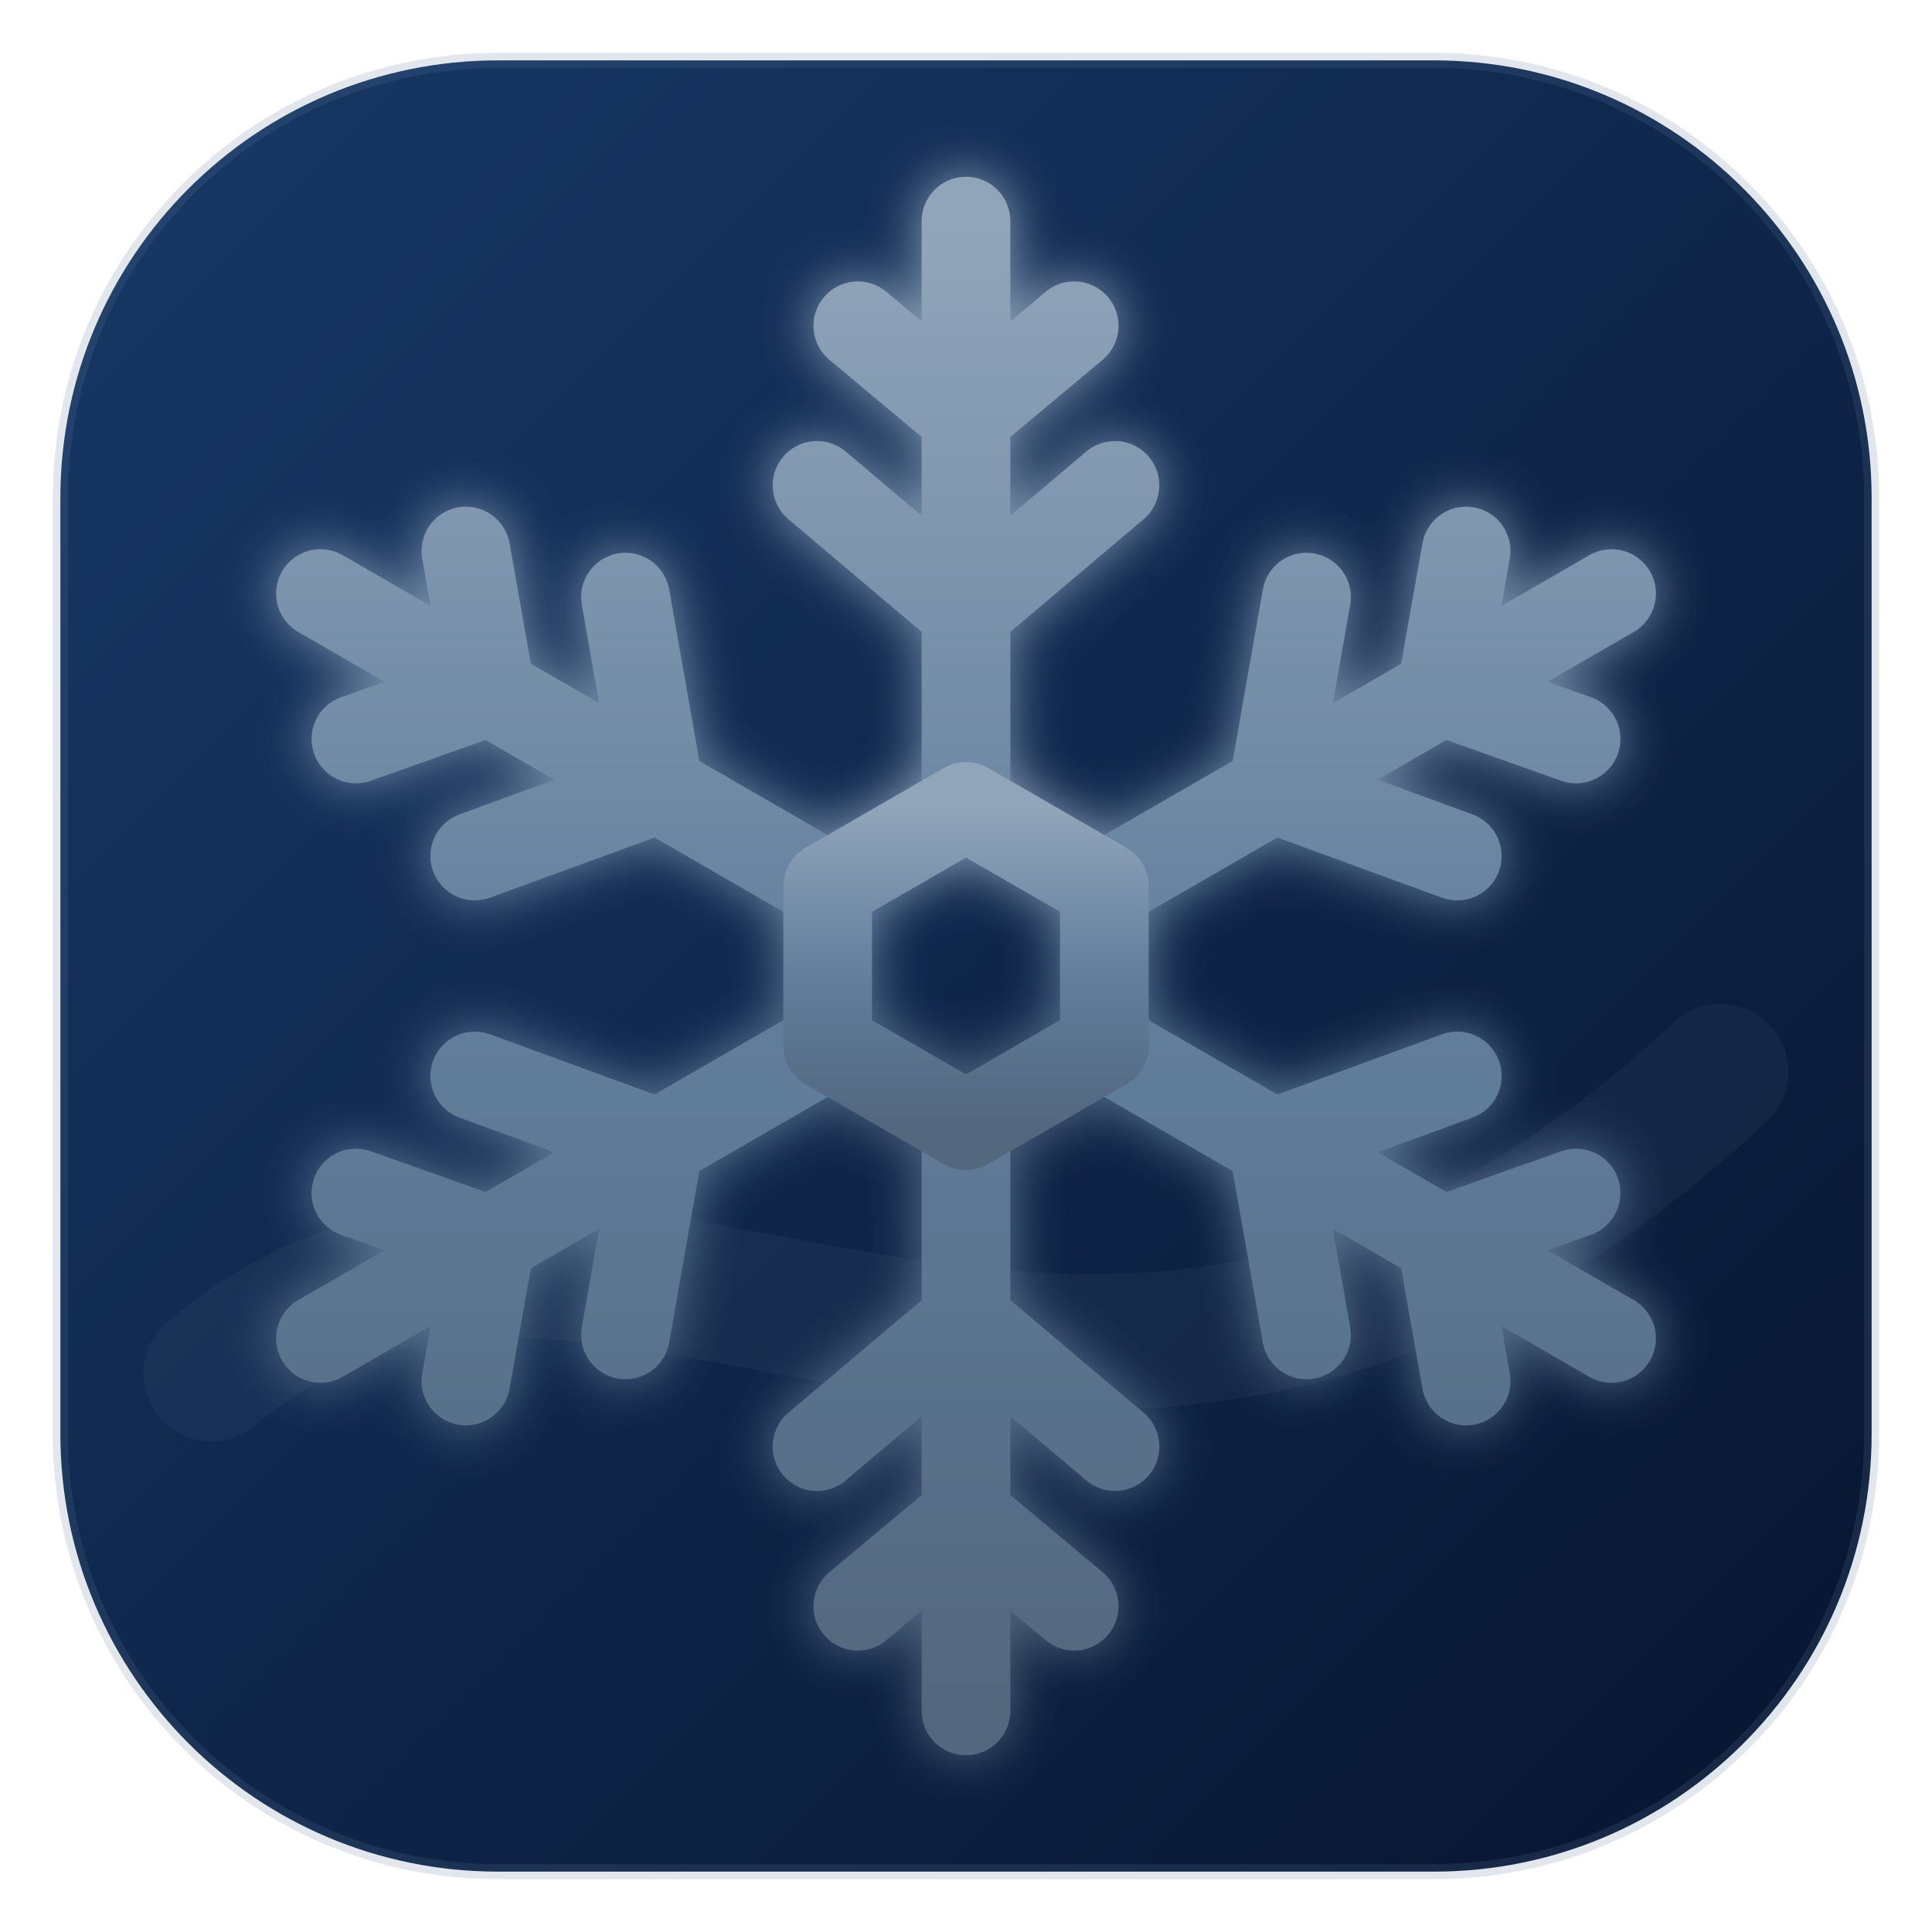
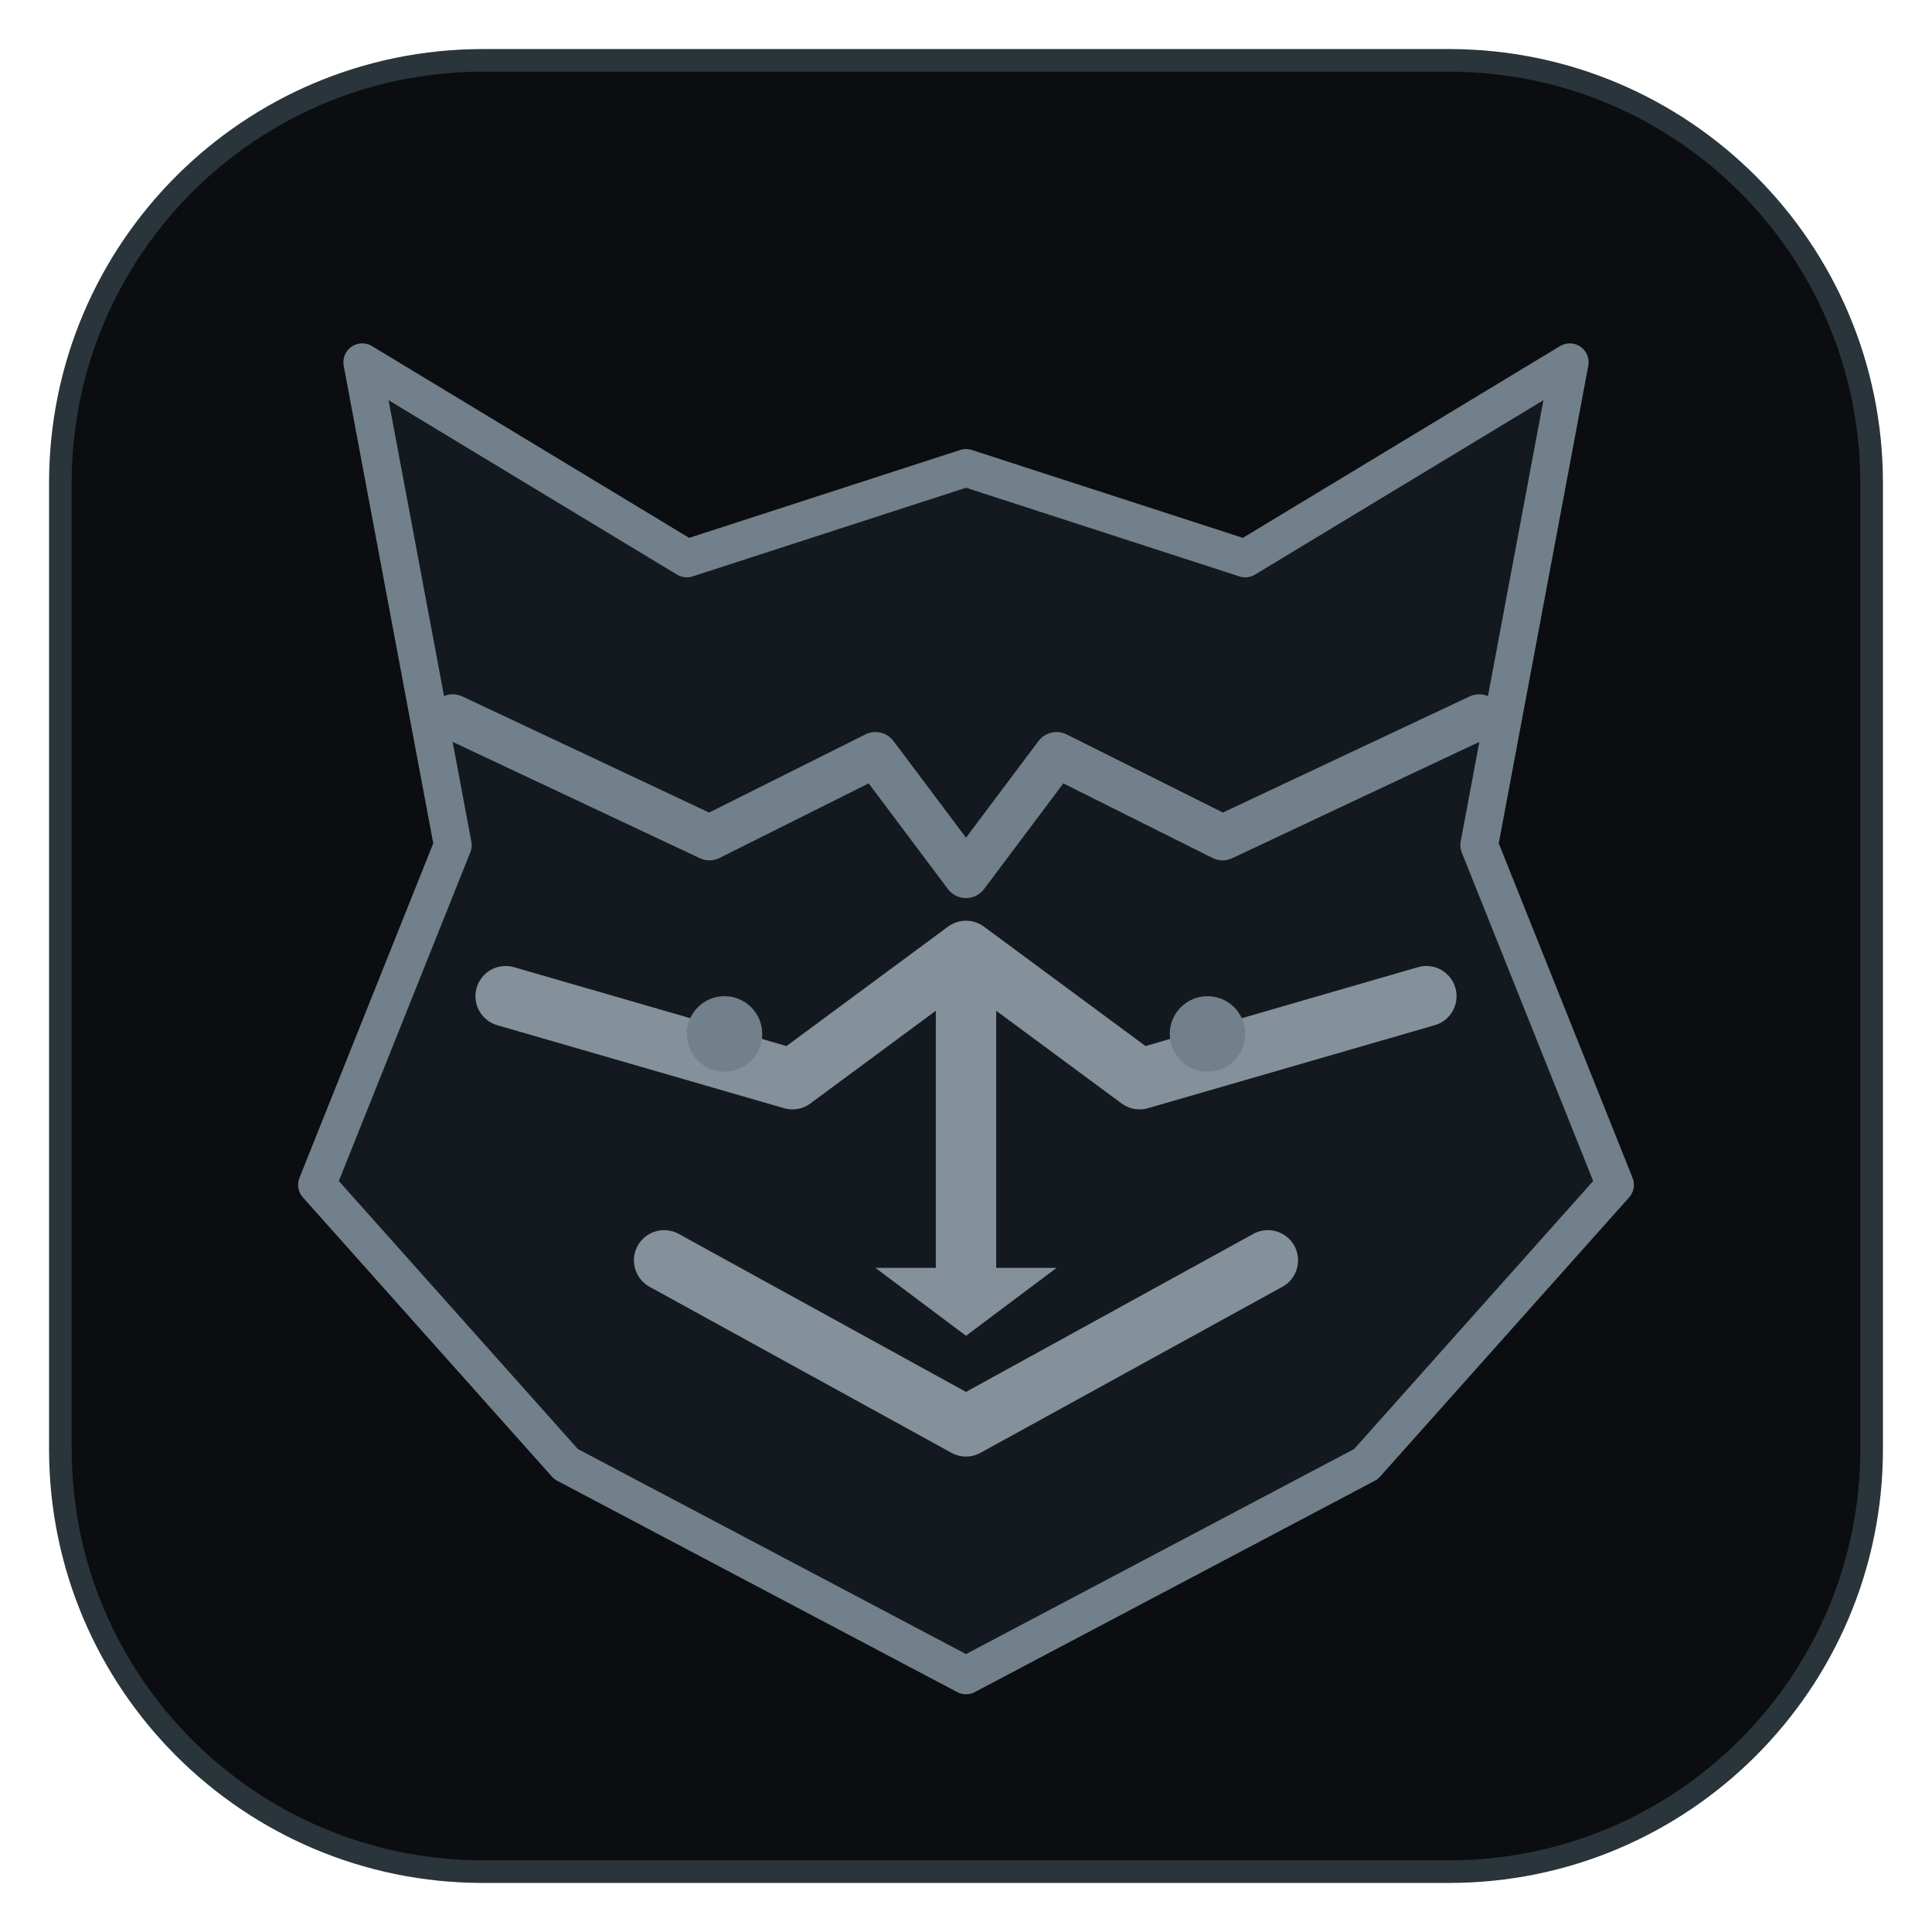
- <svg xmlns="http://www.w3.org/2000/svg" width="256" height="256" viewBox="0 0 256 256">
-   <defs>
-     <linearGradient id="bg" x1="0" y1="0" x2="1" y2="1">
-       <stop stop-color="#173967" />
-       <stop offset="1" stop-color="#07142F" />
-     </linearGradient>
-     <linearGradient id="g" x1="0" y1="0" x2="0" y2="1">
-       <stop stop-color="#91A5BA" />
-       <stop offset=".55" stop-color="#607D9B" />
-       <stop offset="1" stop-color="#53677E" />
-     </linearGradient>
-     <filter id="glow" x="-50%" y="-50%" width="200%" height="200%">
-       <feGaussianBlur stdDeviation="1.5" result="b" />
-       <feMerge>
-         <feMergeNode in="b" />
-         <feMergeNode in="SourceGraphic" />
-       </feMerge>
-     </filter>
-   </defs>
-   <rect x="8" y="8" width="240" height="240" rx="58" fill="url(#bg)" stroke="#607D9B" stroke-opacity=".18" stroke-width="2" />
-   <path d="M28 182C80 138 143 221 228 142" fill="none" stroke="#53677E" stroke-opacity=".12" stroke-width="18" stroke-linecap="round" />
-   <g transform="translate(128 128) scale(2.35)" fill="none" stroke="url(#g)" stroke-width="5" stroke-linecap="round" stroke-linejoin="round" filter="url(#glow)">
-     <path d="M0 -9V-42M0 -20L-8.4 -27.1M0 -20L8.4 -27.1M0 -31L-6.1 -36.1M0 -31L6.1 -36.1M7.8 -4.5L36.4 -21M17.3 -10L19.2 -20.8M17.3 -10L27.7 -6.2M26.8 -15.5L28.2 -23.4M26.8 -15.5L34.4 -12.8M7.8 4.5L36.4 21M17.3 10L27.7 6.2M17.3 10L19.2 20.8M26.8 15.5L34.4 12.8M26.8 15.5L28.2 23.4M0 9V42M0 20L8.4 27.1M0 20L-8.4 27.1M0 31L6.1 36.1M0 31L-6.1 36.1M-7.8 4.5L-36.4 21M-17.3 10L-19.2 20.8M-17.3 10L-27.7 6.2M-26.8 15.5L-28.2 23.4M-26.8 15.5L-34.4 12.8M-7.8 -4.5L-36.4 -21M-17.3 -10L-27.7 -6.2M-17.3 -10L-19.2 -20.8M-26.8 -15.5L-34.4 -12.8M-26.8 -15.5L-28.2 -23.4" />
-     <polygon points="0,-9 7.8,-4.5 7.8,4.5 0,9 -7.8,4.5 -7.8,-4.5" />
-   </g>
+ <svg xmlns="http://www.w3.org/2000/svg" width="256" height="256" viewBox="0 0 256 256" role="img" aria-labelledby="title">
+   <rect x="8" y="8" width="240" height="240" rx="56" fill="#0B0D10" stroke="#29343B" stroke-width="3" />
+   <path d="M48 48 91 74 128 62 165 74 208 48 196 112 214 157 181 194 128 222 75 194 42 157 60 112Z" fill="#13191F" stroke="#71808A" stroke-width="5" stroke-linejoin="round" />
+   <path d="M60 95 94 111 116 100 128 116 140 100 162 111 196 95" fill="none" stroke="#71808A" stroke-width="6" stroke-linecap="round" stroke-linejoin="round" />
+   <path d="M67 132 105 143 128 126 151 143 189 132M88 167 128 189 168 167M128 130 128 169" fill="none" stroke="#84919A" stroke-width="8" stroke-linecap="round" stroke-linejoin="round" />
+   <path d="M116 168 128 177 140 168" fill="#84919A" />
+   <circle cx="96" cy="137" r="5" fill="#71808A" />
+   <circle cx="160" cy="137" r="5" fill="#71808A" />
</svg>
